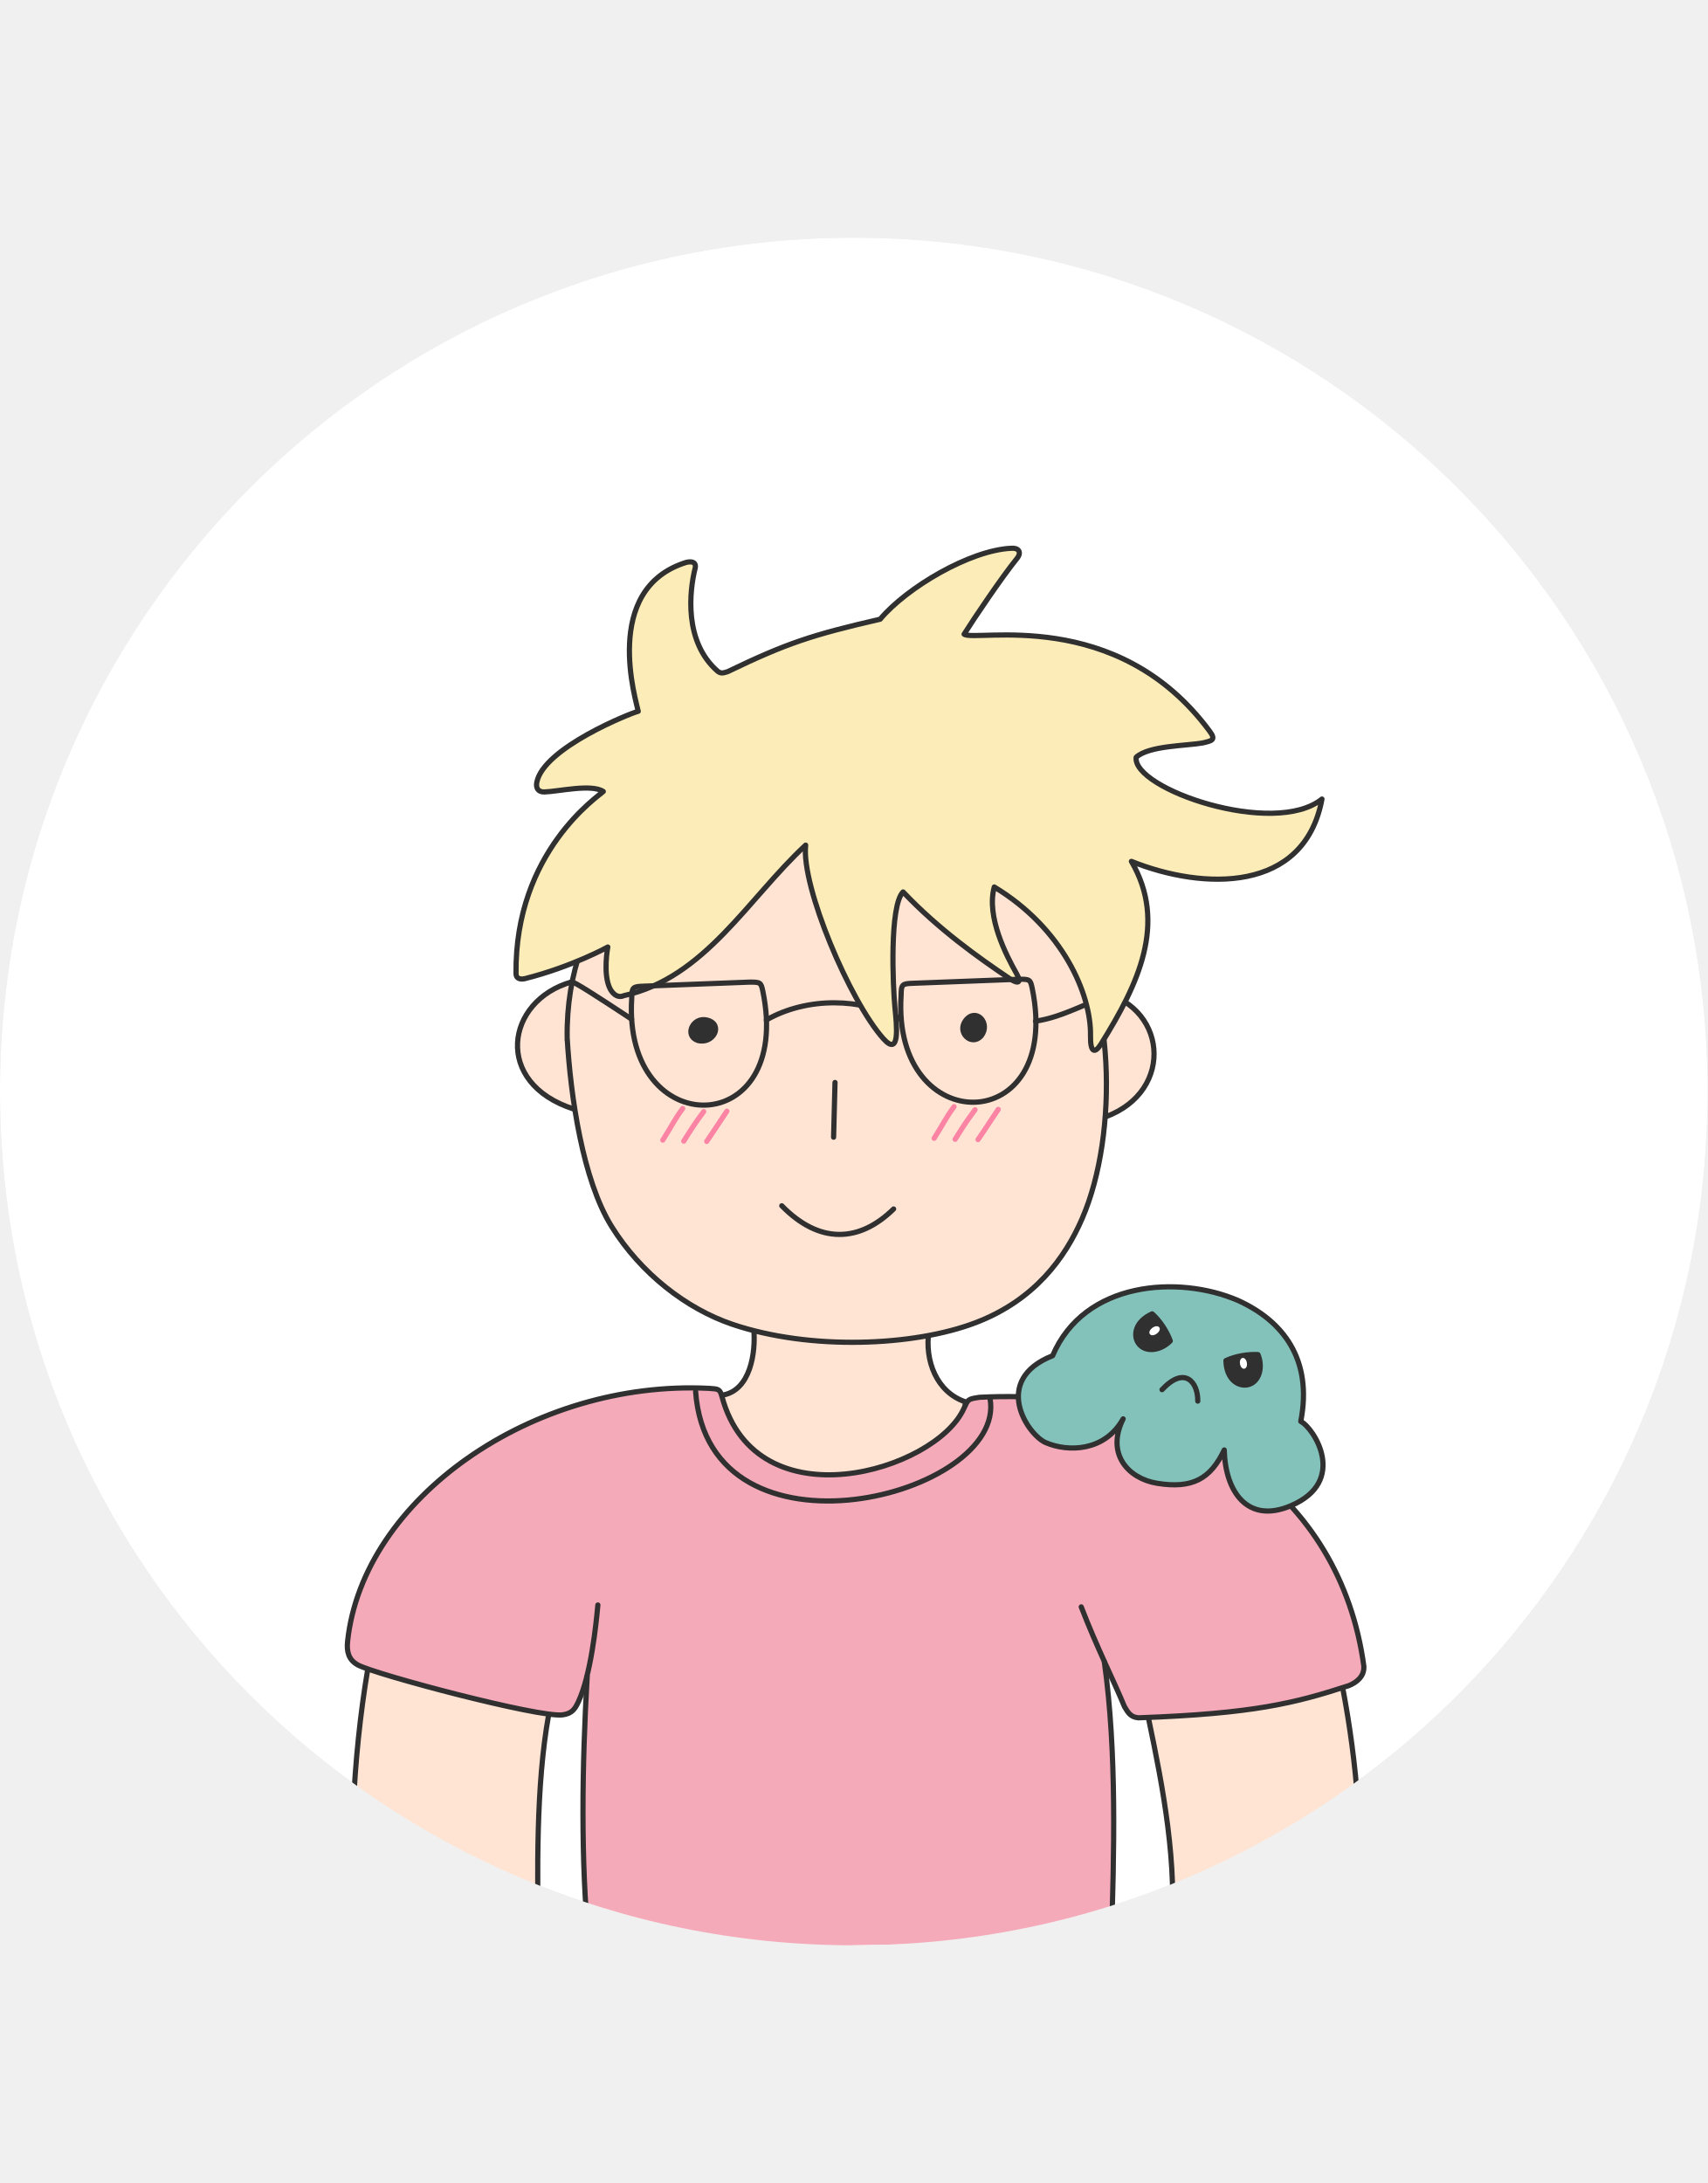
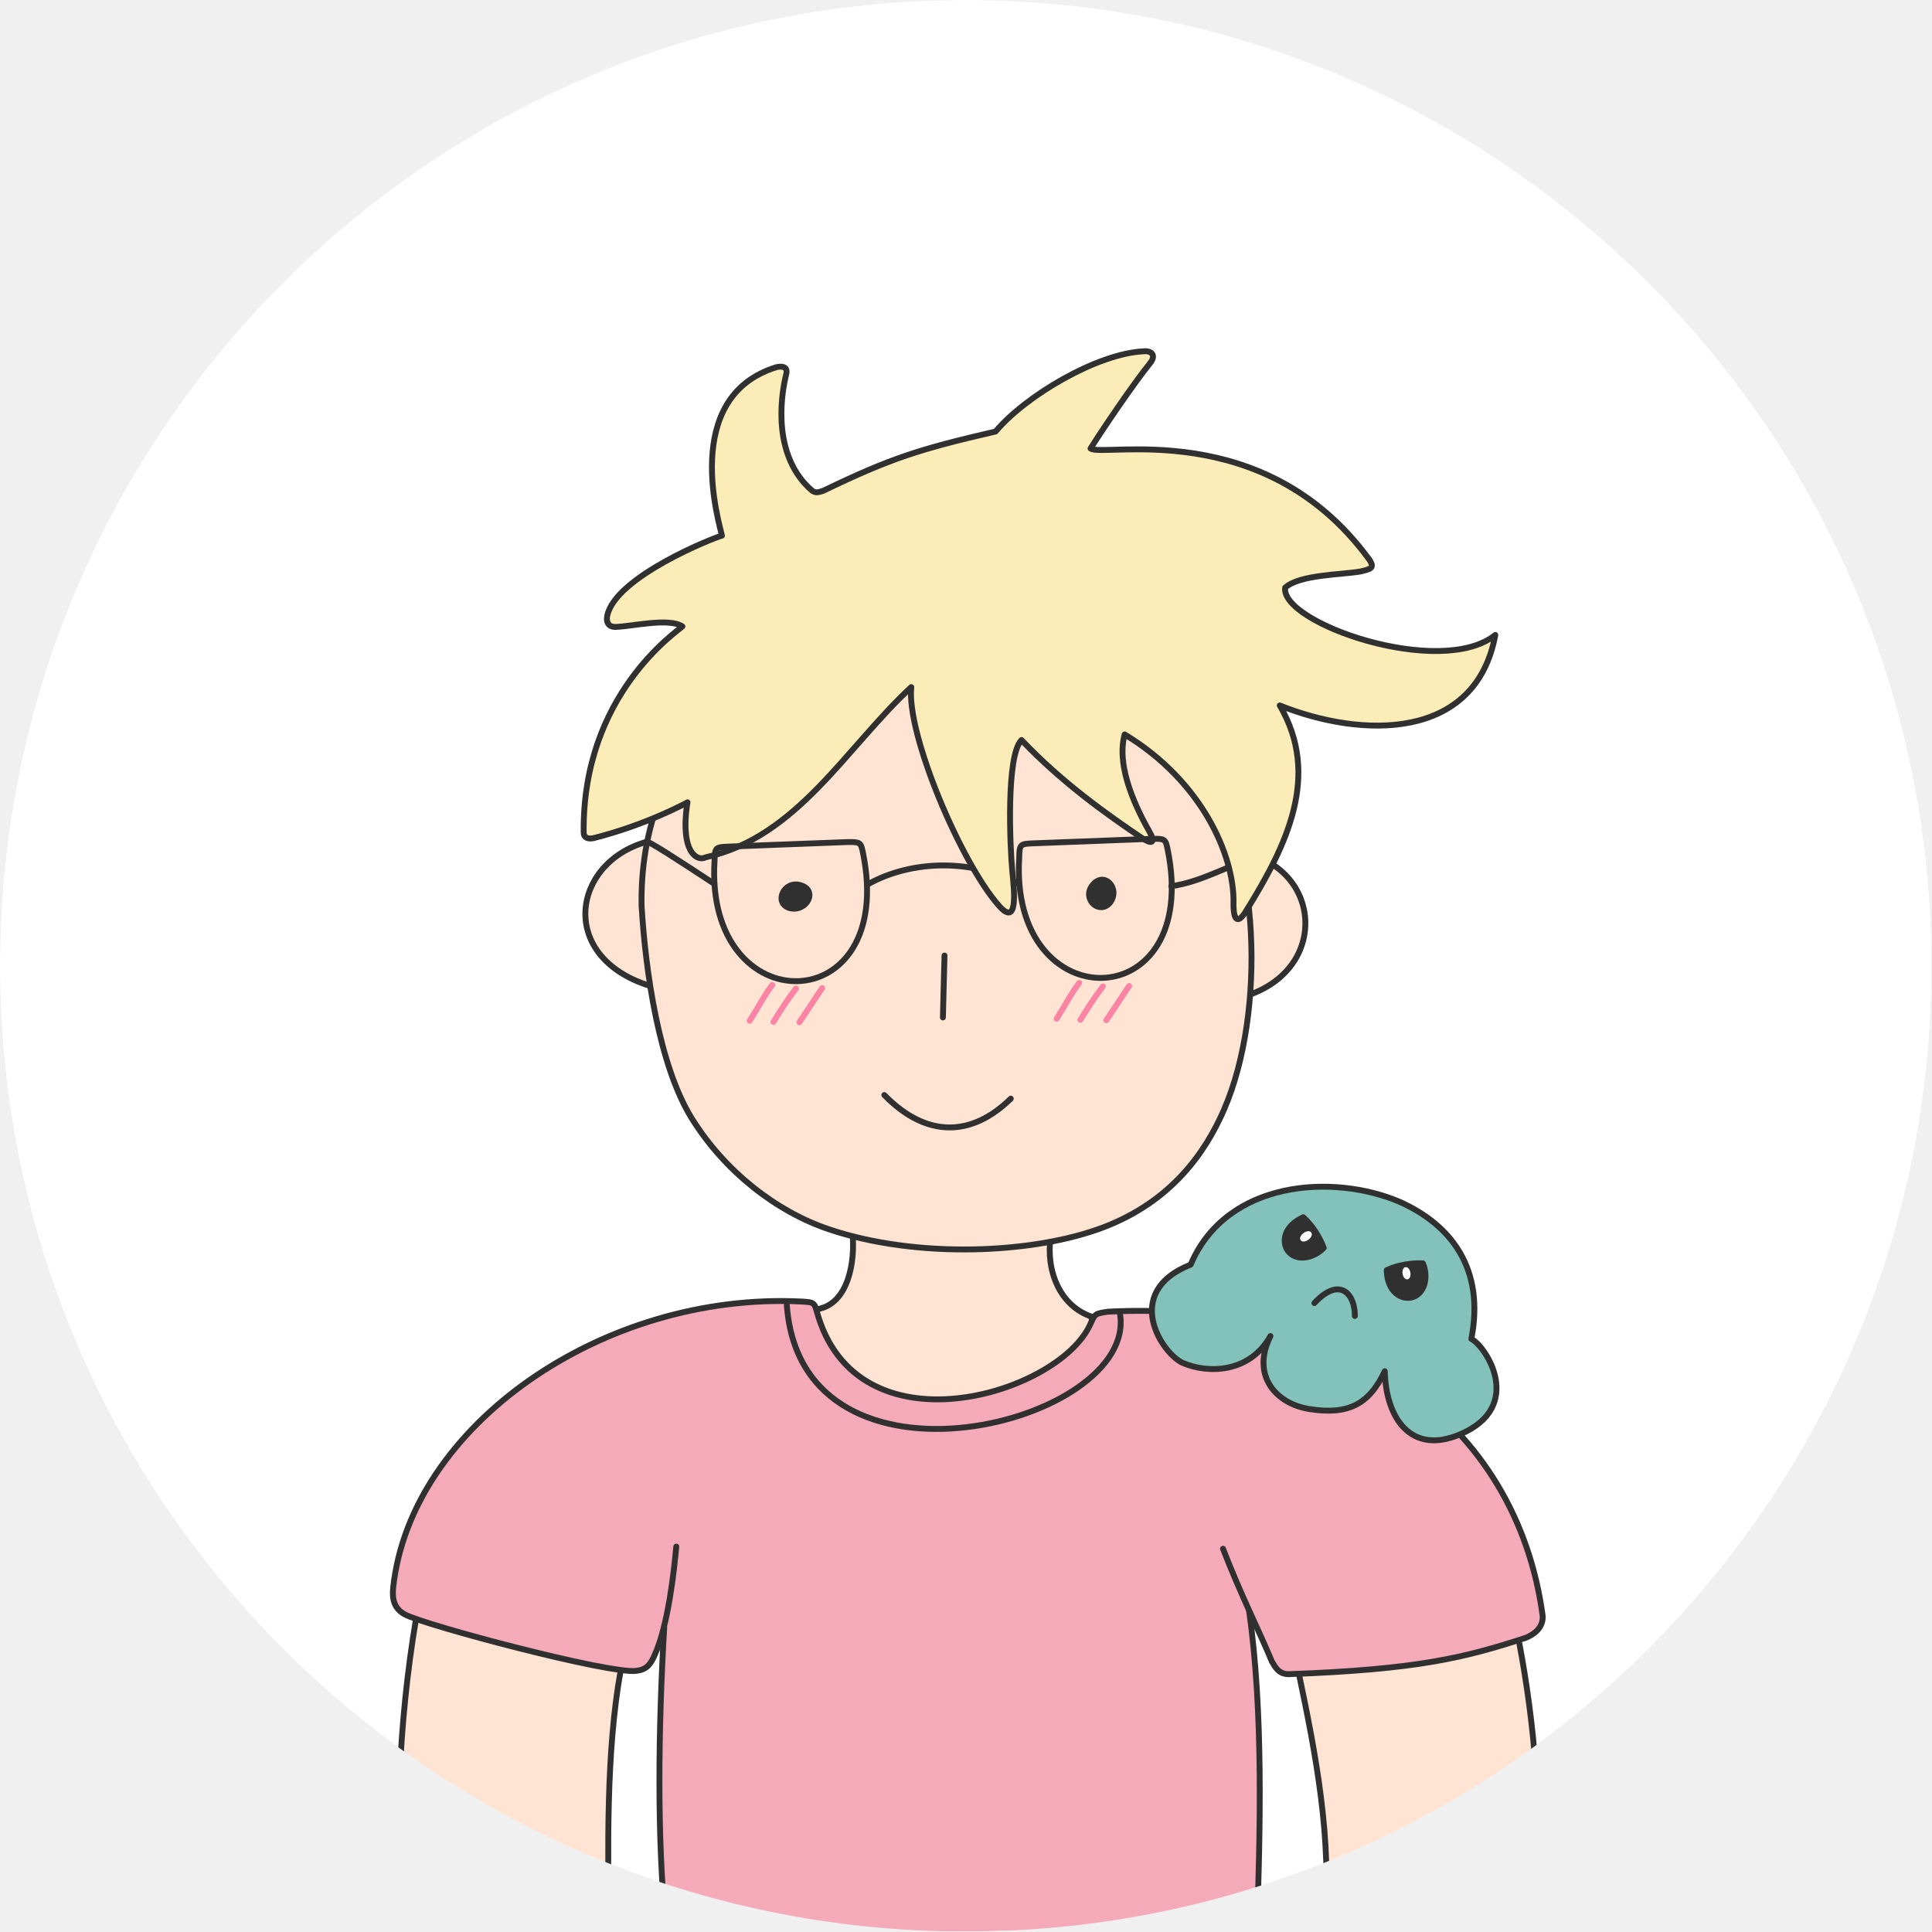
- <svg xmlns="http://www.w3.org/2000/svg" width="164.265mm" height="210mm" viewBox="0 0 164.265 210" version="1.1" id="svg5">
-   <defs id="defs2">
-     <mask maskUnits="userSpaceOnUse" id="mask51063">
-       <circle style="display:inline;fill:#ffffff;fill-opacity:1;stroke:none;stroke-width:0.584;stroke-linecap:round;stroke-linejoin:round;stroke-miterlimit:4;stroke-dasharray:none;stroke-opacity:1;paint-order:normal" id="circle51065" cx="96.038" cy="143.872" r="82.133" />
+ <svg xmlns="http://www.w3.org/2000/svg" width="621" height="621" viewBox="0 0 621 621" fill="none">
+   <g clip-path="url(#clip0_203_2)">
+     <mask id="mask0_203_2" style="mask-type:luminance" maskUnits="userSpaceOnUse" x="-1" y="0" width="622" height="621">
+       <path d="M310.422 620.847C481.865 620.847 620.846 481.866 620.846 310.424C620.846 138.981 481.865 -3.05176e-05 310.422 -3.05176e-05C138.98 -3.05176e-05 -0.001 138.981 -0.001 310.424C-0.001 481.866 138.98 620.847 310.422 620.847Z" fill="white" />
    </mask>
-   </defs>
-   <g id="layer2" style="display:inline;opacity:1" transform="translate(-13.90531,-38.8719)">
-     <g id="g50585" mask="url(#mask51063)">
-       <g id="g1844">
-         <ellipse style="display:inline;fill:#ffffff;fill-opacity:1;stroke:none;stroke-width:0.584;stroke-linecap:round;stroke-linejoin:round;stroke-miterlimit:4;stroke-dasharray:none;stroke-opacity:1;paint-order:normal" id="path41533" cx="96.038" cy="143.872" rx="82.133" ry="82.133" />
-         <path id="path898" style="display:inline;fill:#c6def1;fill-opacity:0.459;stroke-width:5.761;stroke-linecap:round;opacity:0" d="m 46.404,138.39 a 11.63,11.714 0 0 0 -11.63,11.714 11.63,11.714 0 0 0 0.017,0.429 c -1.445,-0.715 -3.061,-1.115 -4.768,-1.115 -6.134,0 -11.107,5.166 -11.107,11.54 0,4.129 2.45,9.267 6.276,10.417 2.234,0.672 4.176,0.465 6.344,0.483 0.13,10e-4 0.26,3e-4 0.388,-0.002 l 38.926,-0.022 c 0.05,4.4e-4 0.101,0.001 0.151,0.001 1.886,0 4.314,0.158 5.724,-0.613 2.55,-1.395 4.346,-4.509 4.346,-8.91 0,-6.543 -4.671,-11.847 -10.432,-11.847 -0.902,0 -1.777,0.13 -2.612,0.374 a 10.41,10.323 0 0 0 -9.301,-5.688 10.41,10.323 0 0 0 -1.719,0.147 11.63,11.714 0 0 0 -10.603,-6.904 z" />
-         <path id="path898-4-2" style="display:inline;fill:#c6def1;fill-opacity:0.459;stroke-width:7.5;stroke-linecap:round;opacity:0" d="m 65.501,54.143 a 15.14,15.251 0 0 1 15.14,15.25 15.14,15.251 0 0 1 -0.022,0.558 c 1.881,-0.93 3.986,-1.451 6.207,-1.451 7.986,0 14.46,6.726 14.46,15.023 0,5.375 -3.19,12.064 -8.171,13.561 -2.908,0.875 -5.436,0.605 -8.26,0.629 -0.17,0.001 -0.338,3.9e-4 -0.505,-0.003 l -50.677,-0.029 c -0.066,5.8e-4 -0.131,0.001 -0.197,0.001 -2.455,0 -5.617,0.206 -7.451,-0.797 -3.32,-1.816 -5.658,-5.87 -5.658,-11.6 0,-8.518 6.08,-15.424 13.581,-15.424 1.174,0 2.314,0.169 3.401,0.487 a 13.553,13.439 0 0 1 12.108,-7.405 13.553,13.439 0 0 1 2.238,0.191 15.14,15.251 0 0 1 13.804,-8.988 z" />
-         <path style="display:inline;fill:#ffe4d4;fill-opacity:1;stroke:none;stroke-width:0.5;stroke-linecap:round;stroke-linejoin:round;stroke-miterlimit:4;stroke-dasharray:none;stroke-opacity:1;paint-order:normal" d="m 49.833,196.425 c -0.719,5.646 -2.968,14.06 -1.643,29.773 3.857,0.095 11.744,-0.098 17.559,-0.098 -0.78,-12.749 1.35,-20.287 0.854,-23.34 -1.333,-1.661 -6.692,-4.601 -9.621,-4.647 -2.739,0 -5.011,-2.078 -7.148,-1.689 z" id="path39362" />
-         <path style="display:inline;fill:#ffe4d4;fill-opacity:1;stroke:none;stroke-width:0.5;stroke-linecap:round;stroke-linejoin:round;stroke-miterlimit:4;stroke-dasharray:none;stroke-opacity:1;paint-order:normal" d="m 142.479,196.112 c 0.719,5.646 3.196,13.767 1.871,29.481 -3.857,0.095 -11.939,0.032 -17.754,0.032 0.78,-12.749 -2.715,-20.904 -2.218,-23.957 1.333,-1.661 8.024,-3.821 10.953,-3.867 2.739,0 5.011,-2.078 7.148,-1.689 z" id="path39362-8" />
-         <path style="display:inline;fill:#ffe4d4;fill-opacity:1;stroke:#303030;stroke-width:0.5;stroke-linecap:round;stroke-linejoin:round;stroke-miterlimit:4;stroke-dasharray:none;stroke-opacity:1;paint-order:normal" d="m 83.42,173.078 c 2.663,-0.447 3.22,-4.093 2.987,-6.433 4.519,-3.209 14.067,-5.827 16.862,0.23 -0.447,2.909 0.762,5.936 3.492,6.846 -0.122,9.044 -9.63,11.517 -17.046,9.235 -1.776,-0.546 -4.073,-0.774 -5.284,-2.389 -0.76,-1.013 -0.41,-2.491 -0.735,-3.63 -0.365,-1.277 -0.663,-2.601 -0.276,-3.86 z" id="path35579" />
-         <path style="display:inline;fill:#f5aab9;fill-opacity:1;stroke:none;stroke-width:0.5;stroke-linecap:round;stroke-linejoin:round;stroke-miterlimit:4;stroke-dasharray:none;stroke-opacity:1;paint-order:normal" d="m 72.352,190.298 c -3,3.031 -2.959,35.654 -1.559,35.998 50.014,-0.511 0,0 49.904,-0.65 0.672,-1.369 -0.02,-5.553 0.299,-10.663 0.773,-12.402 -2.28,-25.522 -4.457,-26.505 -1.358,-0.613 -18.555,2.235 -25.212,1.819 -6.502,-0.406 -12.684,-0.572 -18.974,0 z" id="path36609" />
-         <path style="fill:#ffe4d4;fill-opacity:1;stroke:#303030;stroke-width:0.5;stroke-linecap:round;stroke-miterlimit:4;stroke-dasharray:none;stroke-opacity:1" d="M 69.111,145.564 C 61.31,143.073 62.545,135.134 68.877,133.336" id="path3154" />
-         <path style="fill:#ffe4d4;fill-opacity:1;stroke:#303030;stroke-width:0.5;stroke-linecap:round;stroke-miterlimit:4;stroke-dasharray:none;stroke-opacity:1" d="m 120.241,146.313 c 6.786,-2.483 5.965,-10.964 -0.995,-12.143" id="path3152" />
-         <path style="fill:#ffe4d4;fill-opacity:1;stroke:#303030;stroke-width:0.5;stroke-linecap:round;stroke-miterlimit:4;stroke-dasharray:none;stroke-opacity:1" d="m 68.466,138.735 c 0.332,5.621 1.486,13.635 4.272,18.117 2.821,4.538 7.216,7.926 11.623,9.417 7.495,2.535 17.451,2.116 23.409,-0.164 5.673,-2.171 8.594,-6.229 10.229,-9.996 3.613,-8.322 3.024,-22.309 -1.639,-28.49 -14.187,-20.863 -48.257,-14.289 -47.895,11.116 z" id="path939" />
-         <path style="fill:none;stroke:#303030;stroke-width:0.5;stroke-linecap:round;stroke-miterlimit:4;stroke-dasharray:none;stroke-opacity:1" d="m 94.23,143.003 c -0.136,5.265 0,0 -0.136,5.265" id="path2503" />
-         <path style="fill:none;stroke:#303030;stroke-width:0.5;stroke-linecap:round;stroke-miterlimit:4;stroke-dasharray:none;stroke-opacity:1" d="m 89.111,154.865 c 3.635,3.723 7.479,3.524 10.757,0.308" id="path2913" />
-         <path style="fill:none;stroke:#303030;stroke-width:0.5;stroke-linecap:round;stroke-linejoin:round;stroke-miterlimit:4;stroke-dasharray:none;stroke-opacity:1" d="m 87.629,136.989 c 3.919,-2.232 9.15,-2.137 12.898,-0.092" id="path6458" />
-         <path style="fill:#ffe4d4;fill-opacity:1;stroke:#303030;stroke-width:0.5;stroke-linecap:round;stroke-linejoin:round;stroke-miterlimit:4;stroke-dasharray:none;stroke-opacity:1;paint-order:normal" d="m 113.518,137.105 c 2.609,-0.364 5.118,-1.893 7.473,-2.599" id="path19522" />
-         <path style="display:inline;fill:#fcecb8;fill-opacity:1;stroke:#303030;stroke-width:0.5;stroke-linecap:round;stroke-linejoin:round;stroke-miterlimit:4;stroke-dasharray:none;stroke-opacity:1;paint-order:normal" d="m 99.998,135.839 c -0.203,-2.072 -0.539,-9.845 0.781,-11.165 3.41,3.595 7.281,6.34 10.253,8.341 0.8,0.538 1.178,0.439 0.663,-0.479 -0.988,-1.76 -2.927,-5.468 -2.144,-8.338 6.585,3.974 9.325,10.316 9.258,14.301 -0.028,1.68 0.427,1.745 1.014,0.801 3.568,-5.728 6.398,-11.623 2.918,-17.566 6.928,2.783 16.647,3.065 18.333,-5.996 -4.619,3.722 -18.272,-0.989 -17.873,-4.02 1.227,-1.124 4.812,-1.09 6.418,-1.38 0.838,-0.207 1.306,-0.259 0.645,-1.133 -8.931,-12.086 -22.612,-8.544 -23.614,-9.324 0.943,-1.507 3.653,-5.52 5.061,-7.254 0.533,-0.647 0.165,-1.089 -0.574,-1.009 -3.911,0.195 -9.979,3.744 -12.564,6.821 -6.511,1.5 -8.957,2.292 -14.66,5.042 -0.474,0.155 -0.669,0.193 -0.969,-0.033 -3.25,-2.828 -2.735,-7.681 -2.156,-9.967 0.077,-0.433 -0.183,-0.657 -0.841,-0.517 -8.295,2.555 -4.771,13.568 -4.646,14.333 -0.62,0.136 -9.125,3.507 -9.759,6.838 -0.089,0.47 0.061,0.932 0.72,0.922 1.378,-0.041 4.538,-0.804 5.678,-0.044 -0.364,0.382 -8.531,5.761 -8.395,17.531 0.005,0.465 0.397,0.561 0.819,0.481 4.625,-1.168 8.01,-3.053 8.01,-3.053 0,0 -0.51,2.665 0.24,4.06 0.315,0.564 0.805,0.855 1.304,0.619 7.797,-1.708 11.936,-9.335 17.489,-14.479 -0.442,3.972 4.26,15.025 7.479,18.622 1.619,1.809 1.279,-1.265 1.113,-2.954 z" id="path7281" />
-         <path style="fill:#ffe4d4;fill-opacity:1;stroke:#303030;stroke-width:0.5;stroke-linecap:round;stroke-linejoin:round;stroke-miterlimit:4;stroke-dasharray:none;stroke-opacity:1;paint-order:normal" d="m 74.66,136.91 c -3.203,-2.107 -5.749,-3.766 -5.783,-3.574" id="path19388" />
-         <path style="fill:#303030;fill-opacity:1;stroke:#303030;stroke-width:0.5;stroke-linecap:round;stroke-linejoin:round;stroke-miterlimit:4;stroke-dasharray:none;stroke-opacity:1;paint-order:normal" d="m 81.012,138.957 c -1.302,-0.464 -0.453,-2.317 0.928,-1.953 1.593,0.42 0.575,2.373 -0.928,1.953 z" id="path19696" />
-         <path style="display:inline;opacity:1;fill:#303030;fill-opacity:1;stroke:#303030;stroke-width:0.5;stroke-linecap:round;stroke-linejoin:round;stroke-miterlimit:4;stroke-dasharray:none;stroke-opacity:1;paint-order:normal" d="m 108.29,138.529 c -0.925,1.027 -2.364,-0.338 -1.502,-1.477 0.994,-1.314 2.462,0.246 1.502,1.477 z" id="path19696-7" />
-         <path style="opacity:1;fill:none;fill-opacity:0.374;stroke:#303030;stroke-width:0.5;stroke-linecap:round;stroke-linejoin:round;stroke-miterlimit:4;stroke-dasharray:none;stroke-opacity:1" d="m 75.86,133.738 10.155,-0.388 c 1.03,-0.006 1.098,0.03 1.272,0.871 2.968,14.407 -13.5,14.59 -12.612,0.691 0.015,-1.098 0.098,-1.133 1.186,-1.174 z" id="path3596-0" />
-         <path style="display:inline;fill:none;fill-opacity:0.373;stroke:#fa5f91;stroke-width:0.5;stroke-linecap:round;stroke-linejoin:round;stroke-miterlimit:4;stroke-dasharray:none;stroke-opacity:0.717;paint-order:normal" d="m 103.767,148.373 c 0.846,-1.324 1.115,-1.964 1.916,-3.041" id="path25524-2" />
-         <path style="fill:none;fill-opacity:0.373;stroke:#303030;stroke-width:0.5;stroke-linecap:round;stroke-linejoin:round;stroke-miterlimit:4;stroke-dasharray:none;stroke-opacity:1" d="m 101.773,133.46 10.155,-0.388 c 1.03,-0.006 1.098,0.03 1.272,0.871 2.968,14.407 -13.5,14.59 -12.612,0.691 0.015,-1.098 0.098,-1.133 1.186,-1.174 z" id="path3596" />
-         <path style="display:inline;fill:none;fill-opacity:0.373;stroke:#fa5f91;stroke-width:0.5;stroke-linecap:round;stroke-linejoin:round;stroke-miterlimit:4;stroke-dasharray:none;stroke-opacity:0.717;paint-order:normal" d="m 77.663,148.548 c 0.846,-1.324 1.115,-1.964 1.916,-3.041" id="path25524" />
-         <path style="display:inline;fill:none;fill-opacity:0.373;stroke:#fa5f91;stroke-width:0.5;stroke-linecap:round;stroke-linejoin:round;stroke-miterlimit:4;stroke-dasharray:none;stroke-opacity:0.717;paint-order:normal" d="m 79.681,148.645 c 0.765,-1.212 1.055,-1.687 1.916,-2.84" id="path25524-4" />
-         <path style="display:inline;fill:none;fill-opacity:0.373;stroke:#fa5f91;stroke-width:0.5;stroke-linecap:round;stroke-linejoin:round;stroke-miterlimit:4;stroke-dasharray:none;stroke-opacity:0.717;paint-order:normal" d="m 81.887,148.674 c 0.89,-1.297 1.31,-1.986 1.94,-2.907" id="path25524-4-8" />
-         <path style="display:inline;fill:none;fill-opacity:0.373;stroke:#fa5f91;stroke-width:0.5;stroke-linecap:round;stroke-linejoin:round;stroke-miterlimit:4;stroke-dasharray:none;stroke-opacity:0.717;paint-order:normal" d="m 105.784,148.47 c 0.765,-1.212 1.055,-1.687 1.916,-2.84" id="path25524-4-6" />
-         <path style="display:inline;fill:none;fill-opacity:0.373;stroke:#fa5f91;stroke-width:0.5;stroke-linecap:round;stroke-linejoin:round;stroke-miterlimit:4;stroke-dasharray:none;stroke-opacity:0.717;paint-order:normal" d="m 107.99,148.5 c 0.89,-1.297 1.31,-1.986 1.94,-2.907" id="path25524-4-8-6" />
-         <path style="display:inline;fill:#f5aab9;fill-opacity:1;stroke:#303030;stroke-width:0.5;stroke-linecap:round;stroke-linejoin:round;stroke-miterlimit:4;stroke-dasharray:none;stroke-opacity:1;paint-order:normal" d="m 71.418,193.269 c -0.177,1.947 -0.677,6.733 -1.879,9.318 -0.328,0.705 -0.625,1.135 -1.521,1.25 -2.264,0.29 -18.002,-3.881 -19.688,-4.801 -0.911,-0.497 -1.092,-1.306 -0.985,-2.293 1.479,-13.716 17.81,-25.165 34.762,-24.314 0.914,0.064 1.048,0.049 1.248,0.789 3.333,12.318 20.503,7.153 23.247,1.198 0.451,-0.955 0.366,-0.948 1.539,-1.127 20.438,-1.02 34.735,9.385 36.961,25.868 0.06,0.964 -0.67,1.557 -1.444,1.869 -5.157,1.678 -9.156,2.701 -20.243,3.095 -0.765,-0.062 -1.016,-0.534 -1.34,-1.075 -0.964,-2.353 -2.642,-5.659 -4.157,-9.594" id="path30280" />
-         <path style="display:inline;fill:none;fill-opacity:0.373;stroke:#303030;stroke-width:0.5;stroke-linecap:round;stroke-linejoin:round;stroke-miterlimit:4;stroke-dasharray:none;stroke-opacity:1;paint-order:normal" d="m 70.393,200.135 c -0.496,8.44 -0.646,18.018 0.175,25.779" id="path34557" />
-         <path style="display:inline;fill:none;fill-opacity:0.373;stroke:#303030;stroke-width:0.5;stroke-linecap:round;stroke-linejoin:round;stroke-miterlimit:4;stroke-dasharray:none;stroke-opacity:1;paint-order:normal" d="m 120.137,198.731 c 1.224,8.713 0.936,18.612 0.67,27.054" id="path34559" />
-         <path style="opacity:1;fill:none;fill-opacity:1;stroke:#303030;stroke-width:0.5;stroke-linecap:round;stroke-linejoin:round;stroke-miterlimit:4;stroke-dasharray:none;stroke-opacity:1;paint-order:normal" d="m 49.254,199.614 c -1.391,8.288 -1.9,18.282 -1.078,26.505" id="path37638" />
-         <path style="opacity:1;fill:none;fill-opacity:1;stroke:#303030;stroke-width:0.5;stroke-linecap:round;stroke-linejoin:round;stroke-miterlimit:4;stroke-dasharray:none;stroke-opacity:1;paint-order:normal" d="m 66.686,203.822 c -1.248,6.886 -1.086,15.303 -0.993,22.153" id="path37706" />
-         <path style="opacity:1;fill:none;fill-opacity:1;stroke:#303030;stroke-width:0.5;stroke-linecap:round;stroke-linejoin:round;stroke-miterlimit:4;stroke-dasharray:none;stroke-opacity:1;paint-order:normal" d="m 143.127,201.556 c 1.191,6.299 2.196,15.244 1.193,23.951" id="path37708" />
-         <path style="opacity:1;fill:none;fill-opacity:1;stroke:#303030;stroke-width:0.5;stroke-linecap:round;stroke-linejoin:round;stroke-miterlimit:4;stroke-dasharray:none;stroke-opacity:1;paint-order:normal" d="m 124.41,204.276 c 1.323,6.334 2.857,14.053 2.113,21.208" id="path37712" />
-         <path id="path898-4" style="display:inline;fill:#c6def1;fill-opacity:0.459;stroke-width:7.5;stroke-linecap:round;opacity:0" d="m 152.464,77.56 a 15.14,15.251 0 0 1 15.14,15.25 15.14,15.251 0 0 1 -0.022,0.558 c 1.881,-0.93 3.986,-1.451 6.207,-1.451 7.986,0 14.46,6.726 14.46,15.023 0,5.375 -3.19,12.064 -8.171,13.562 -2.908,0.875 -5.436,0.605 -8.26,0.629 -0.17,0.001 -0.338,3.9e-4 -0.505,-0.003 l -50.677,-0.029 c -0.066,5.8e-4 -0.131,10e-4 -0.197,10e-4 -2.455,0 -5.617,0.206 -7.451,-0.797 -3.32,-1.816 -5.658,-5.87 -5.658,-11.6 0,-8.518 6.08,-15.424 13.581,-15.424 1.174,0 2.314,0.169 3.401,0.487 a 13.553,13.439 0 0 1 12.108,-7.405 13.553,13.439 0 0 1 2.238,0.191 15.14,15.251 0 0 1 13.804,-8.988 z" />
-         <path style="opacity:1;fill:#83c2ba;fill-opacity:1;stroke:#303030;stroke-width:0.5;stroke-linecap:round;stroke-linejoin:round;stroke-miterlimit:4;stroke-dasharray:none;stroke-opacity:1;paint-order:normal" d="m 115.164,169.289 c -5.91,2.338 -2.419,7.614 -0.647,8.368 2.14,0.911 5.658,0.866 7.431,-2.294 -1.68,3.377 0.496,5.742 3.253,6.195 3.387,0.556 5.154,-0.41 6.472,-3.204 0.097,4.03 2.249,7.145 6.418,5.363 5.517,-2.358 2.201,-7.482 0.944,-8.109 1.165,-5.964 -1.701,-9.688 -6.079,-11.653 -5.65,-2.422 -14.738,-1.871 -17.792,5.333 z" id="path42149" />
-         <path style="display:inline;fill:none;fill-opacity:0.373;stroke:#303030;stroke-width:0.5;stroke-linecap:round;stroke-linejoin:round;stroke-miterlimit:4;stroke-dasharray:none;stroke-opacity:1;paint-order:normal" d="m 80.82,172.731 c 1.264,17.381 29.944,10.074 28.33,0.713" id="path35183" />
-         <path style="opacity:1;fill:none;fill-opacity:1;stroke:#303030;stroke-width:0.5;stroke-linecap:round;stroke-linejoin:round;stroke-miterlimit:4;stroke-dasharray:none;stroke-opacity:1;paint-order:normal" d="m 125.687,172.556 c 2.18,-2.338 3.468,-0.726 3.44,1.099" id="path45846" />
-         <path style="opacity:1;fill:#303030;fill-opacity:1;stroke:#303030;stroke-width:0.5;stroke-linecap:round;stroke-linejoin:round;stroke-miterlimit:4;stroke-dasharray:none;stroke-opacity:1;paint-order:normal" d="m 131.837,169.759 c 0.924,-0.433 2.097,-0.628 3.081,-0.578 0.502,1.2 0.134,2.652 -0.981,2.902 -0.855,0.192 -2.053,-0.452 -2.1,-2.324 z" id="path45938" />
-         <path style="display:inline;fill:#303030;fill-opacity:1;stroke:#303030;stroke-width:0.5;stroke-linecap:round;stroke-linejoin:round;stroke-miterlimit:4;stroke-dasharray:none;stroke-opacity:1;paint-order:normal" d="m 124.739,165.26 c 0.761,0.68 1.402,1.682 1.742,2.606 -0.906,0.933 -2.386,1.165 -3.054,0.238 -0.513,-0.711 -0.391,-2.065 1.313,-2.844 z" id="path45938-4" />
-         <ellipse style="opacity:1;fill:#ffffff;fill-opacity:1;stroke:#ffffff;stroke-width:0.328;stroke-linecap:round;stroke-linejoin:round;stroke-miterlimit:4;stroke-dasharray:none;stroke-opacity:1;paint-order:normal" id="path48063" cx="103.944" cy="189.145" rx="0.172" ry="0.361" transform="matrix(0.9871952,-0.1595167,0.1633985,0.9865601,0,0)" />
-         <ellipse style="display:inline;fill:#ffffff;fill-opacity:1;stroke:#ffffff;stroke-width:0.346;stroke-linecap:round;stroke-linejoin:round;stroke-miterlimit:4;stroke-dasharray:none;stroke-opacity:1;paint-order:normal" id="path48063-6" cx="208.696" cy="10.8" rx="0.179" ry="0.384" transform="matrix(0.6400269,0.7683525,-0.7962369,0.6049849,0,0)" />
-       </g>
+     <g mask="url(#mask0_203_2)">
+       <path d="M310.424 620.847C481.866 620.847 620.848 481.866 620.848 310.423C620.848 138.981 481.866 -0 310.424 -0C138.982 -0 0 138.981 0 310.423C0 481.866 138.982 620.847 310.424 620.847Z" fill="white" />
+       <path d="M135.791 509.05C133.075 530.39 124.573 562.189 129.579 621.579C144.156 621.938 173.968 621.21 195.943 621.21C192.994 573.025 201.046 544.535 199.17 532.998C194.13 526.721 173.877 515.608 162.806 515.436C152.453 515.436 143.865 507.582 135.791 509.05Z" fill="#FFE4D4" />
+       <path d="M485.949 507.866C488.665 529.206 498.027 559.9 493.021 619.29C478.444 619.649 447.895 619.412 425.92 619.412C428.869 571.228 415.66 540.404 417.536 528.867C422.575 522.59 447.863 514.424 458.935 514.252C469.287 514.252 477.875 506.398 485.949 507.866Z" fill="#FFE4D4" />
+       <path d="M262.731 420.808C272.798 419.119 274.903 405.338 274.019 396.496C291.098 384.368 327.186 374.474 337.751 397.365C336.061 408.36 340.631 419.8 350.949 423.239C350.489 457.422 314.551 466.769 286.522 458.145C279.81 456.079 271.129 455.218 266.551 449.114C263.681 445.287 265.003 439.701 263.773 435.395C262.394 430.57 261.267 425.565 262.731 420.808Z" fill="#FFE4D4" stroke="#303030" stroke-width="1.89" stroke-linecap="round" stroke-linejoin="round" />
+       <path d="M220.901 485.893C209.561 497.348 209.716 620.649 215.007 621.949C404.038 620.017 215.007 621.949 403.619 619.494C406.16 614.321 403.544 598.505 404.747 579.193C407.668 532.319 396.129 482.731 387.901 479.017C382.768 476.7 317.771 487.466 292.613 485.893C268.037 484.357 244.673 483.732 220.901 485.893Z" fill="#F5AAB9" />
+       <path d="M208.651 316.818C179.166 307.405 183.835 277.4 207.768 270.603Z" fill="#FFE4D4" />
+       <path d="M208.651 316.818C179.166 307.405 183.835 277.4 207.768 270.603" stroke="#303030" stroke-width="1.89" stroke-linecap="round" />
+       <path d="M401.897 319.649C427.544 310.262 424.443 278.211 398.136 273.755Z" fill="#FFE4D4" />
+       <path d="M401.897 319.649C427.544 310.262 424.443 278.211 398.136 273.755" stroke="#303030" stroke-width="1.89" stroke-linecap="round" />
+       <path d="M206.215 291.007C207.471 312.251 211.831 342.541 222.363 359.483C233.025 376.635 249.635 389.439 266.291 395.073C294.618 404.655 332.247 403.072 354.767 394.453C376.208 386.246 387.248 370.909 393.429 356.674C407.085 325.22 404.858 272.356 387.235 248.996C333.615 170.144 204.846 194.989 206.215 291.007Z" fill="#FFE4D4" stroke="#303030" stroke-width="1.89" stroke-linecap="round" />
+       <path d="M303.59 307.139C303.078 327.038 303.59 307.139 303.078 327.038" stroke="#303030" stroke-width="1.89" stroke-linecap="round" />
+       <path d="M284.242 351.973C297.981 366.045 312.507 365.29 324.897 353.138" stroke="#303030" stroke-width="1.89" stroke-linecap="round" />
+       <path d="M278.642 284.411C293.453 275.974 313.225 276.336 327.39 284.062" stroke="#303030" stroke-width="1.89" stroke-linecap="round" stroke-linejoin="round" />
+       <path d="M376.487 284.847C386.349 283.472 395.831 277.693 404.73 275.023Z" fill="#FFE4D4" />
+       <path d="M376.487 284.847C386.349 283.472 395.831 277.693 404.73 275.023" stroke="#303030" stroke-width="1.89" stroke-linecap="round" stroke-linejoin="round" />
+       <path d="M325.39 280.062C324.623 272.232 323.352 242.854 328.342 237.863C341.23 251.453 355.862 261.827 367.092 269.386C370.114 271.421 371.545 271.046 369.598 267.577C365.863 260.924 358.536 246.911 361.495 236.064C386.385 251.082 396.739 275.054 396.487 290.114C396.381 296.464 398.1 296.708 400.321 293.142C413.805 271.493 424.5 249.212 411.35 226.749C437.536 237.267 474.27 238.334 480.64 204.087C463.182 218.154 411.579 200.351 413.087 188.892C417.726 184.643 431.274 184.774 437.345 183.677C440.513 182.893 442.283 182.698 439.784 179.397C406.03 133.718 354.323 147.105 350.533 144.156C354.096 138.462 364.34 123.294 369.662 116.74C371.677 114.295 370.285 112.625 367.494 112.926C352.713 113.664 329.778 127.077 320.007 138.705C295.397 144.376 286.152 147.366 264.598 157.762C262.807 158.35 262.071 158.491 260.934 157.638C248.651 146.949 250.596 128.606 252.787 119.968C253.078 118.332 252.095 117.487 249.607 118.013C218.255 127.669 231.574 169.295 232.048 172.185C229.706 172.701 197.558 185.44 195.163 198.029C194.824 199.806 195.394 201.55 197.882 201.514C203.091 201.361 215.033 198.476 219.341 201.348C217.967 202.791 187.098 223.12 187.612 267.606C187.632 269.364 189.113 269.727 190.708 269.423C208.187 265.008 220.98 257.885 220.98 257.885C220.98 257.885 219.054 267.959 221.886 273.228C223.076 275.36 224.928 276.46 226.815 275.568C256.282 269.112 271.927 240.286 292.916 220.845C291.245 235.856 309.018 277.63 321.182 291.226C327.3 298.064 326.016 286.445 325.39 280.062Z" fill="#FCECB8" stroke="#303030" stroke-width="1.89" stroke-linecap="round" stroke-linejoin="round" />
+       <path d="M229.625 284.11C217.519 276.148 207.899 269.875 207.768 270.603Z" fill="#FFE4D4" />
+       <path d="M229.625 284.11C217.519 276.148 207.899 269.875 207.768 270.603" stroke="#303030" stroke-width="1.89" stroke-linecap="round" stroke-linejoin="round" />
+       <path d="M253.632 291.846C248.712 290.091 251.92 283.089 257.139 284.464C263.16 286.051 259.313 293.432 253.632 291.846Z" fill="#303030" stroke="#303030" stroke-width="1.89" stroke-linecap="round" stroke-linejoin="round" />
+       <path d="M356.729 290.23C353.235 294.113 347.795 288.952 351.052 284.649C354.81 279.684 360.356 285.579 356.729 290.23Z" fill="#303030" stroke="#303030" stroke-width="1.89" stroke-linecap="round" stroke-linejoin="round" />
+       <path d="M234.161 272.121L272.542 270.654C276.434 270.631 276.69 270.766 277.348 273.947C288.566 328.398 226.324 329.089 229.68 276.559C229.737 272.409 230.049 272.278 234.161 272.121Z" stroke="#303030" stroke-width="1.89" stroke-linecap="round" stroke-linejoin="round" />
+       <path d="M339.634 327.436C342.83 322.433 343.847 320.012 346.876 315.942" stroke="#FA5F91" stroke-opacity="0.717" stroke-width="1.89" stroke-linecap="round" stroke-linejoin="round" />
+       <path d="M332.097 271.073L370.478 269.606C374.37 269.583 374.626 269.718 375.284 272.899C386.502 327.35 324.26 328.041 327.616 275.511C327.673 271.361 327.985 271.23 332.097 271.073Z" stroke="#303030" stroke-width="1.89" stroke-linecap="round" stroke-linejoin="round" />
+       <path d="M240.975 328.096C244.171 323.093 245.187 320.672 248.216 316.602" stroke="#FA5F91" stroke-opacity="0.717" stroke-width="1.89" stroke-linecap="round" stroke-linejoin="round" />
+       <path d="M248.6 328.464C251.491 323.884 252.586 322.086 255.841 317.729" stroke="#FA5F91" stroke-opacity="0.717" stroke-width="1.89" stroke-linecap="round" stroke-linejoin="round" />
+       <path d="M256.937 328.575C260.301 323.672 261.887 321.071 264.269 317.587" stroke="#FA5F91" stroke-opacity="0.717" stroke-width="1.89" stroke-linecap="round" stroke-linejoin="round" />
+       <path d="M347.259 327.804C350.151 323.224 351.245 321.426 354.5 317.069" stroke="#FA5F91" stroke-opacity="0.717" stroke-width="1.89" stroke-linecap="round" stroke-linejoin="round" />
+       <path d="M355.596 327.915C358.96 323.012 360.546 320.411 362.928 316.927" stroke="#FA5F91" stroke-opacity="0.717" stroke-width="1.89" stroke-linecap="round" stroke-linejoin="round" />
+       <path d="M217.372 497.12C216.703 504.48 214.815 522.568 210.269 532.336C209.029 535 207.908 536.627 204.521 537.061C195.966 538.158 136.483 522.394 130.109 518.914C126.666 517.034 125.982 513.976 126.385 510.248C131.976 458.408 193.7 415.136 257.767 418.353C261.222 418.594 261.729 418.539 262.483 421.337C275.08 467.893 339.973 448.371 350.346 425.866C352.049 422.255 351.729 422.285 356.162 421.607C433.406 417.753 487.443 457.08 495.857 519.378C496.084 523.02 493.326 525.262 490.398 526.443C470.906 532.787 455.792 536.652 413.889 538.139C410.997 537.904 410.048 536.12 408.824 534.077C405.18 525.185 398.839 512.688 393.113 497.815" fill="#F5AAB9" />
+       <path d="M217.372 497.12C216.703 504.48 214.815 522.568 210.269 532.336C209.029 535 207.908 536.627 204.521 537.061C195.966 538.158 136.483 522.394 130.109 518.914C126.666 517.034 125.982 513.976 126.385 510.248C131.976 458.408 193.7 415.136 257.767 418.353C261.222 418.594 261.729 418.539 262.483 421.337C275.08 467.893 339.973 448.371 350.346 425.866C352.049 422.255 351.729 422.285 356.162 421.607C433.406 417.753 487.443 457.08 495.857 519.378C496.084 523.02 493.326 525.262 490.398 526.443C470.906 532.787 455.792 536.652 413.889 538.139C410.997 537.904 410.048 536.12 408.824 534.077C405.18 525.185 398.839 512.688 393.113 497.815" stroke="#303030" stroke-width="1.89" stroke-linecap="round" stroke-linejoin="round" />
+       <path d="M213.497 523.07C211.622 554.968 211.057 591.171 214.157 620.504" stroke="#303030" stroke-width="1.89" stroke-linecap="round" stroke-linejoin="round" />
+       <path d="M401.505 517.766C406.132 550.696 405.044 588.109 404.038 620.017" stroke="#303030" stroke-width="1.89" stroke-linecap="round" stroke-linejoin="round" />
+       <path d="M133.6 521.103C128.345 552.426 126.419 590.2 129.527 621.278" stroke="#303030" stroke-width="1.89" stroke-linecap="round" stroke-linejoin="round" />
+       <path d="M199.488 537.007C194.771 563.033 195.382 594.845 195.733 620.733" stroke="#303030" stroke-width="1.89" stroke-linecap="round" stroke-linejoin="round" />
+       <path d="M488.398 528.443C492.899 552.25 496.698 586.058 492.908 618.966" stroke="#303030" stroke-width="1.89" stroke-linecap="round" stroke-linejoin="round" />
+       <path d="M417.657 538.722C422.657 562.662 428.454 591.837 425.642 618.877" stroke="#303030" stroke-width="1.89" stroke-linecap="round" stroke-linejoin="round" />
+       <path d="M382.71 406.489C360.371 415.324 373.567 435.266 380.266 438.118C388.353 441.56 401.652 441.389 408.351 429.449C402.002 442.213 410.225 451.152 420.645 452.863C433.445 454.964 440.124 451.313 445.105 440.752C445.471 455.985 453.606 467.756 469.363 461.021C490.216 452.108 477.683 432.743 472.931 430.373C477.335 407.834 466.503 393.757 449.956 386.331C428.601 377.179 394.253 379.261 382.71 406.489Z" fill="#83C2BA" stroke="#303030" stroke-width="1.89" stroke-linecap="round" stroke-linejoin="round" />
+       <path d="M252.906 419.499C257.685 485.192 366.079 457.573 359.981 422.194" stroke="#303030" stroke-width="1.89" stroke-linecap="round" stroke-linejoin="round" />
+       <path d="M422.483 418.836C430.723 410 435.592 416.093 435.483 422.988" stroke="#303030" stroke-width="1.89" stroke-linecap="round" stroke-linejoin="round" />
+       <path d="M445.725 408.264C449.217 406.628 453.652 405.888 457.368 406.078C459.266 410.613 457.875 416.1 453.662 417.048C450.428 417.775 445.903 415.34 445.725 408.264Z" fill="#303030" stroke="#303030" stroke-width="1.89" stroke-linecap="round" stroke-linejoin="round" />
+       <path d="M418.9 391.26C421.776 393.829 424.197 397.617 425.482 401.11C422.057 404.636 416.465 405.511 413.938 402.008C411.999 399.321 412.462 394.202 418.9 391.26Z" fill="#303030" stroke="#303030" stroke-width="1.89" stroke-linecap="round" stroke-linejoin="round" />
+       <path d="M452.307 410.602C452.661 410.545 452.848 409.896 452.725 409.154C452.602 408.411 452.215 407.855 451.862 407.912C451.508 407.969 451.32 408.618 451.443 409.361C451.567 410.104 451.953 410.659 452.307 410.602Z" fill="white" stroke="white" stroke-width="1.242" stroke-linecap="round" stroke-linejoin="round" />
+       <path d="M418.621 398.283C418.86 398.57 419.572 398.409 420.21 397.924C420.849 397.439 421.172 396.813 420.933 396.526C420.694 396.239 419.983 396.4 419.344 396.885C418.706 397.37 418.382 397.996 418.621 398.283Z" fill="white" stroke="white" stroke-width="1.308" stroke-linecap="round" stroke-linejoin="round" />
    </g>
  </g>
+   <defs>
+     <clipPath id="clip0_203_2">
+       <rect width="620.846" height="620.847" fill="white" />
+     </clipPath>
+   </defs>
</svg>
